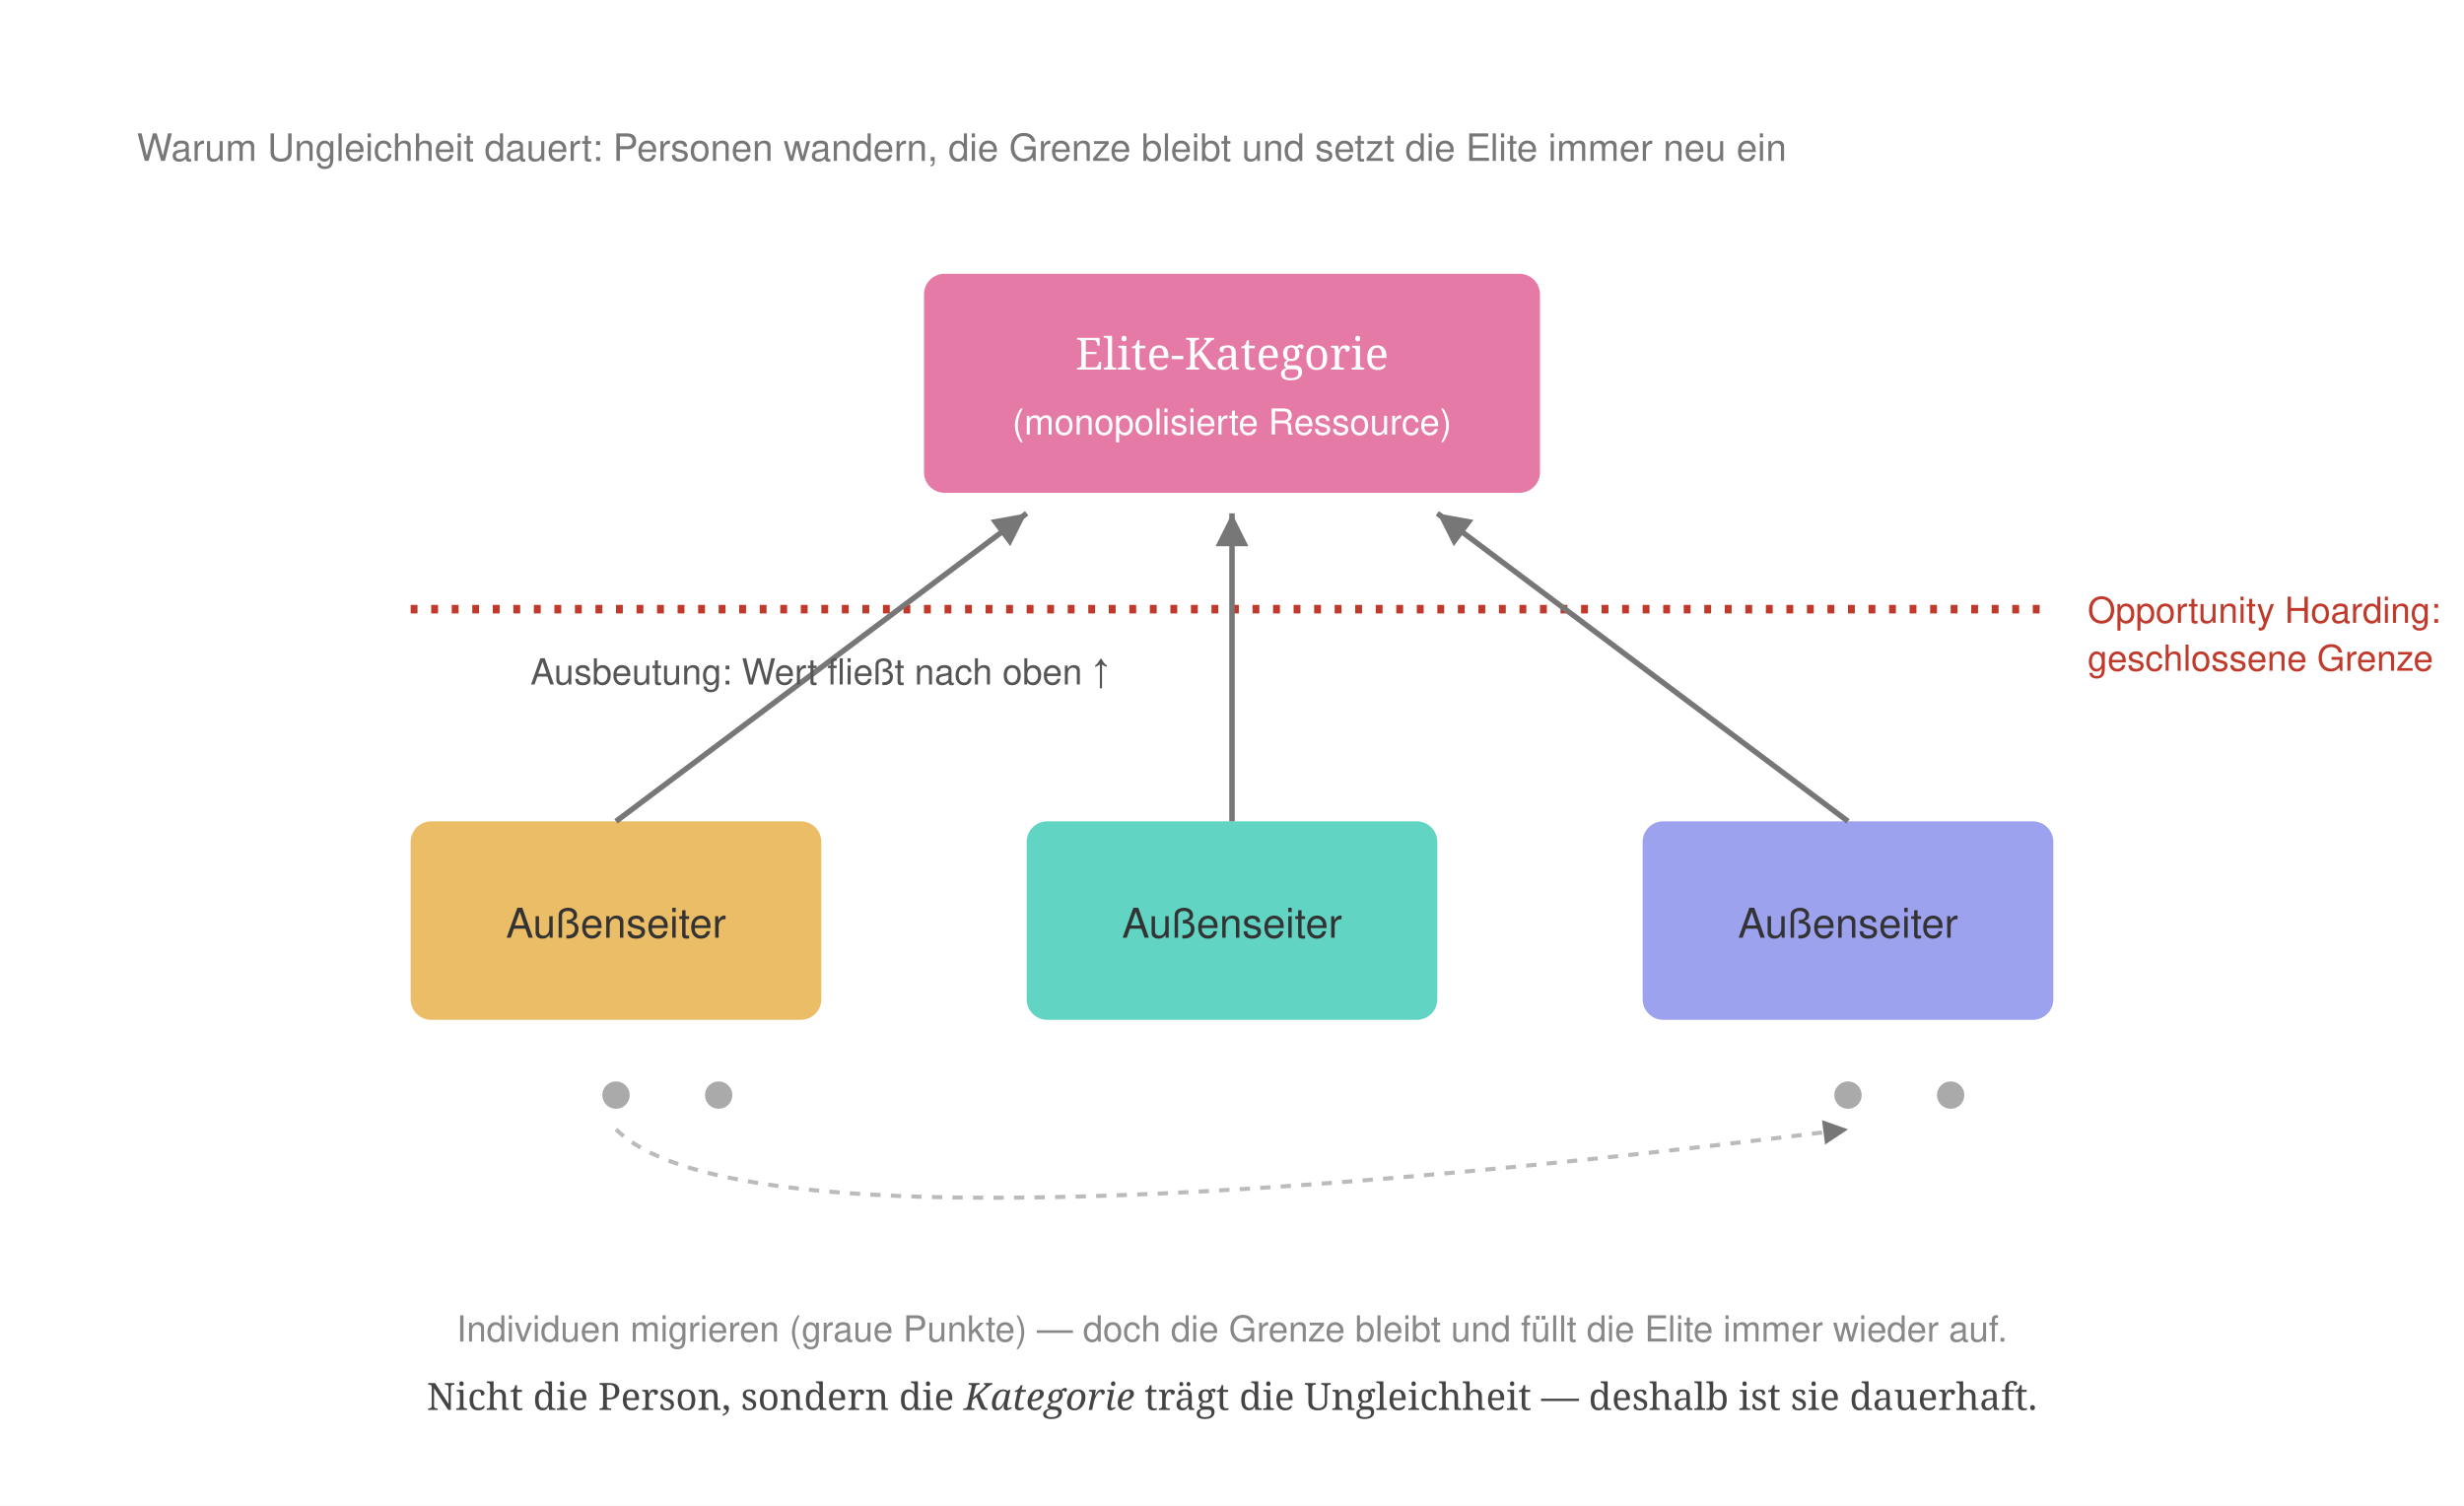
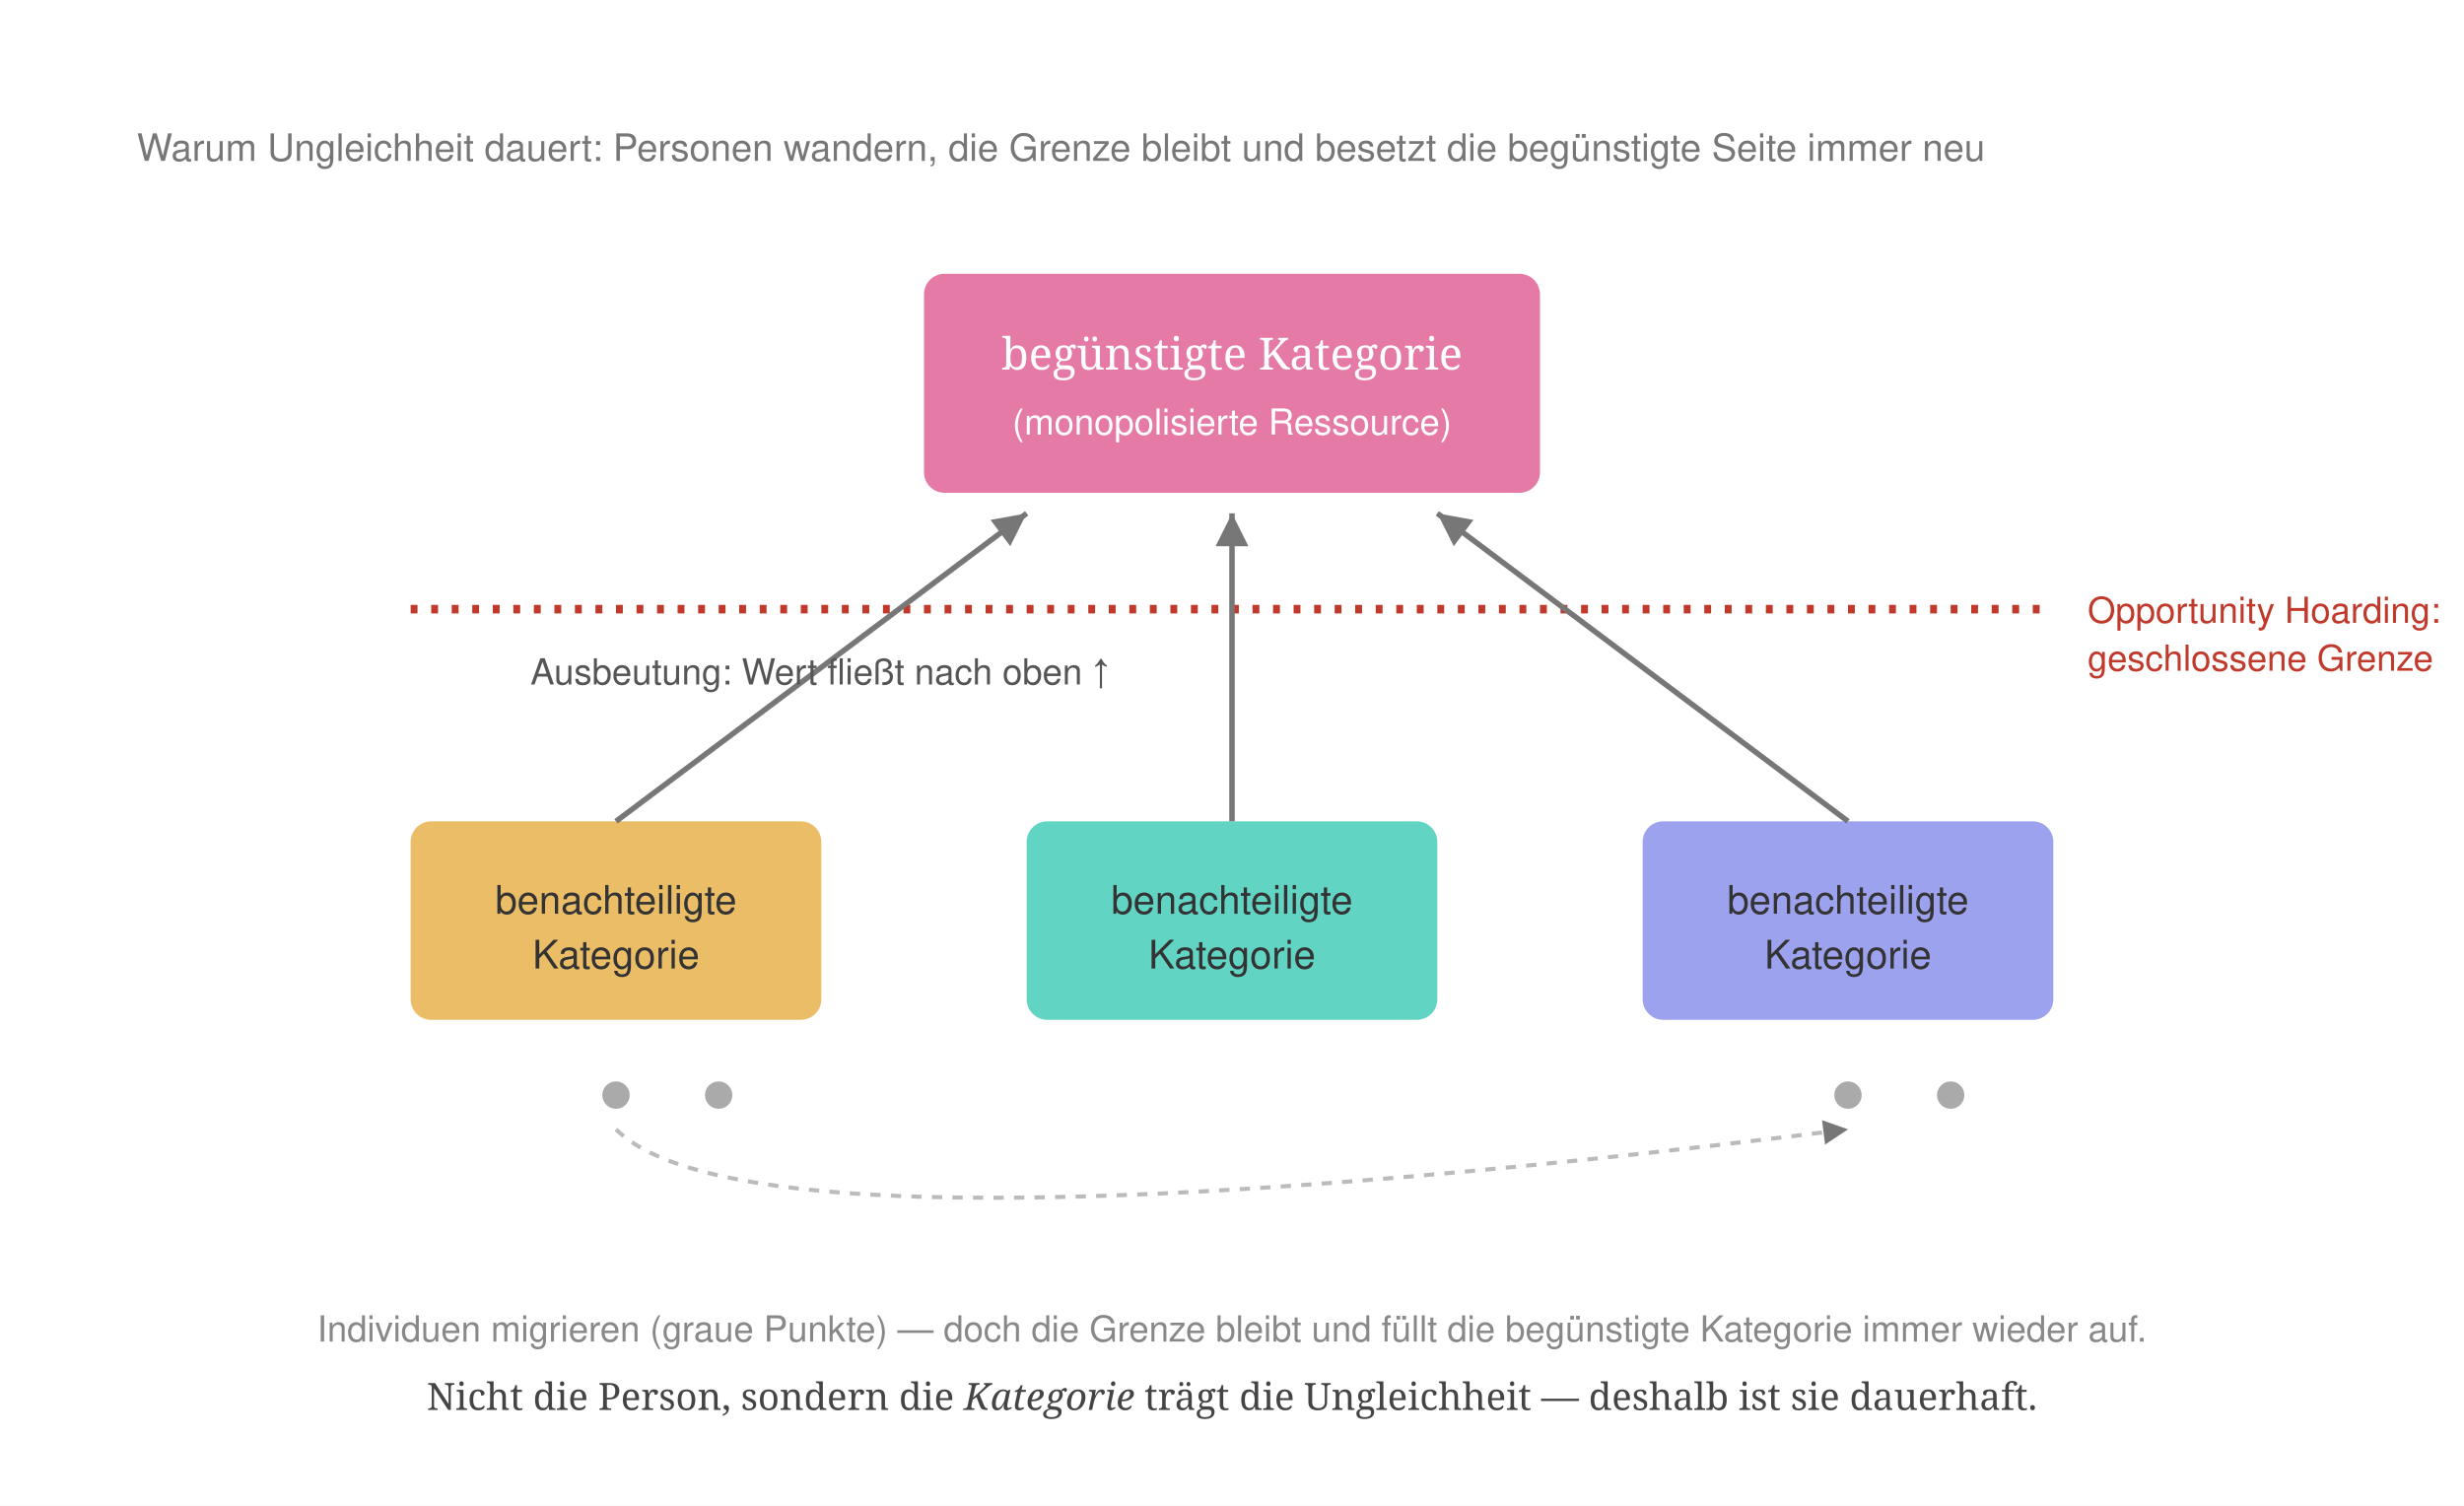
<svg xmlns="http://www.w3.org/2000/svg" viewBox="0 0 720 440" font-family="Helvetica,Arial,sans-serif">
  <rect width="720" height="440" fill="#ffffff" />
-   <text x="40" y="47" font-size="11" fill="#777">Warum Ungleichheit dauert: Personen wandern, die Grenze bleibt und setzt die Elite immer neu ein</text>
+   <text x="40" y="47" font-size="11" fill="#777">Warum Ungleichheit dauert: Personen wandern, die Grenze bleibt und besetzt die begünstigte Seite immer neu</text>
  <rect x="270" y="80" width="180" height="64" rx="6" fill="#E36F9E" opacity="0.92" />
-   <text x="360" y="108" font-size="13" fill="#fff" text-anchor="middle" font-family="Georgia,serif">Elite-Kategorie</text>
+   <text x="360" y="108" font-size="13" fill="#fff" text-anchor="middle" font-family="Georgia,serif">begünstigte Kategorie</text>
  <text x="360" y="127" font-size="10.5" fill="#fff" text-anchor="middle">(monopolisierte Ressource)</text>
  <line x1="120" y1="178" x2="600" y2="178" stroke="#c0392b" stroke-width="2.5" stroke-dasharray="2,4" />
  <text x="610" y="182" font-size="10.5" fill="#c0392b">Opportunity Hoarding:</text>
  <text x="610" y="196" font-size="10.5" fill="#c0392b">geschlossene Grenze</text>
  <rect x="120" y="240" width="120" height="58" rx="6" fill="#E8B14C" opacity="0.85" />
-   <text x="180" y="274" font-size="12" fill="#333" text-anchor="middle">Außenseiter</text>
+   <text x="180" y="267" font-size="11.5" fill="#333" text-anchor="middle">benachteiligte</text>
+   <text x="180" y="283" font-size="11.5" fill="#333" text-anchor="middle">Kategorie</text>
  <path d="M180,240 L300,150" stroke="#777" stroke-width="1.6" marker-end="url(#ar)" />
  <rect x="300" y="240" width="120" height="58" rx="6" fill="#46CDB8" opacity="0.85" />
-   <text x="360" y="274" font-size="12" fill="#333" text-anchor="middle">Außenseiter</text>
+   <text x="360" y="267" font-size="11.5" fill="#333" text-anchor="middle">benachteiligte</text>
+   <text x="360" y="283" font-size="11.5" fill="#333" text-anchor="middle">Kategorie</text>
  <path d="M360,240 L360,150" stroke="#777" stroke-width="1.6" marker-end="url(#ar)" />
  <rect x="480" y="240" width="120" height="58" rx="6" fill="#8C92EC" opacity="0.85" />
-   <text x="540" y="274" font-size="12" fill="#333" text-anchor="middle">Außenseiter</text>
+   <text x="540" y="267" font-size="11.5" fill="#333" text-anchor="middle">benachteiligte</text>
+   <text x="540" y="283" font-size="11.5" fill="#333" text-anchor="middle">Kategorie</text>
  <path d="M540,240 L420,150" stroke="#777" stroke-width="1.6" marker-end="url(#ar)" />
  <defs>
    <marker id="ar" markerWidth="8" markerHeight="8" refX="6" refY="3" orient="auto">
      <path d="M0,0 L6,3 L0,6 Z" fill="#777" />
    </marker>
  </defs>
  <text x="155" y="200" font-size="10.5" fill="#555">Ausbeutung: Wert fließt nach oben ↑</text>
  <circle cx="180" cy="320" r="4" fill="#aaa" />
  <circle cx="210" cy="320" r="4" fill="#aaa" />
  <circle cx="540" cy="320" r="4" fill="#aaa" />
  <circle cx="570" cy="320" r="4" fill="#aaa" />
  <path d="M180,330 q40,40 360,0" stroke="#bbb" stroke-width="1.2" fill="none" stroke-dasharray="3,3" marker-end="url(#ar)" />
-   <text x="360" y="392" font-size="10.5" fill="#888" text-anchor="middle">Individuen migrieren (graue Punkte) — doch die Grenze bleibt und füllt die Elite immer wieder auf.</text>
+   <text x="360" y="392" font-size="10.5" fill="#888" text-anchor="middle">Individuen migrieren (graue Punkte) — doch die Grenze bleibt und füllt die begünstigte Kategorie immer wieder auf.</text>
  <text x="360" y="412" font-size="11" fill="#444" text-anchor="middle" font-family="Georgia,serif">Nicht die Person, sondern die <tspan font-style="italic">Kategorie</tspan> trägt die Ungleichheit — deshalb ist sie dauerhaft.</text>
</svg>
